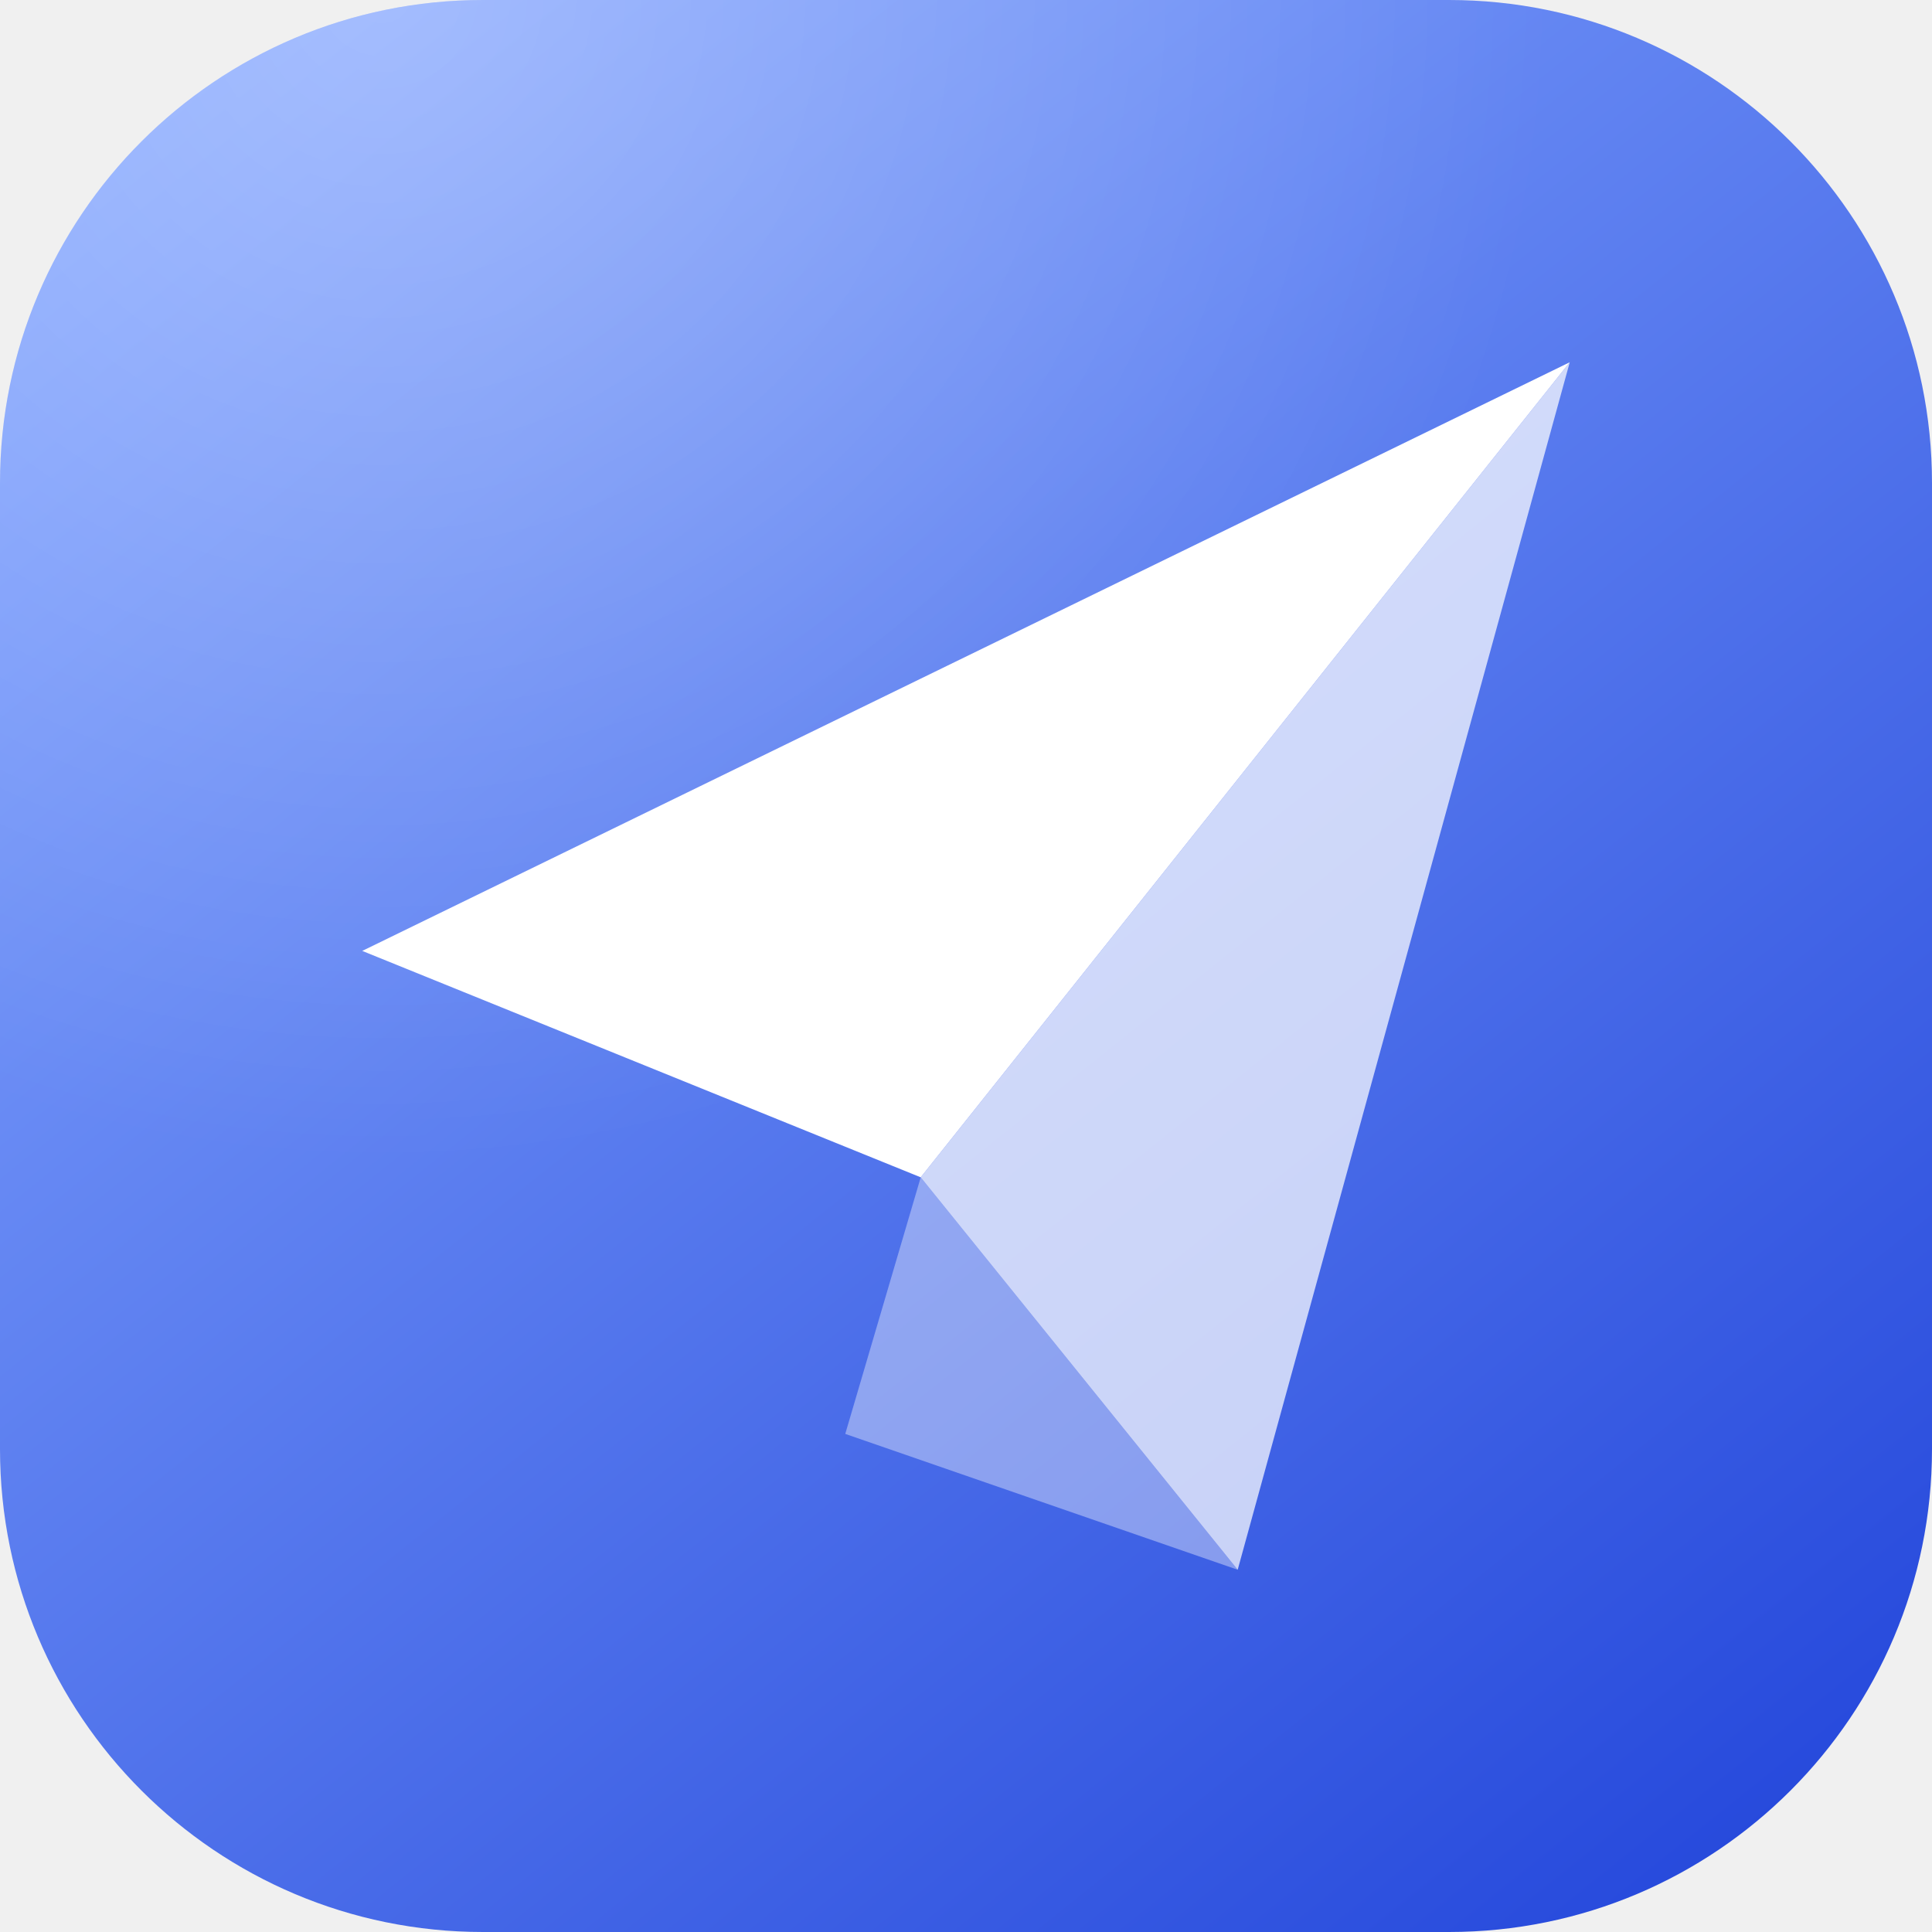
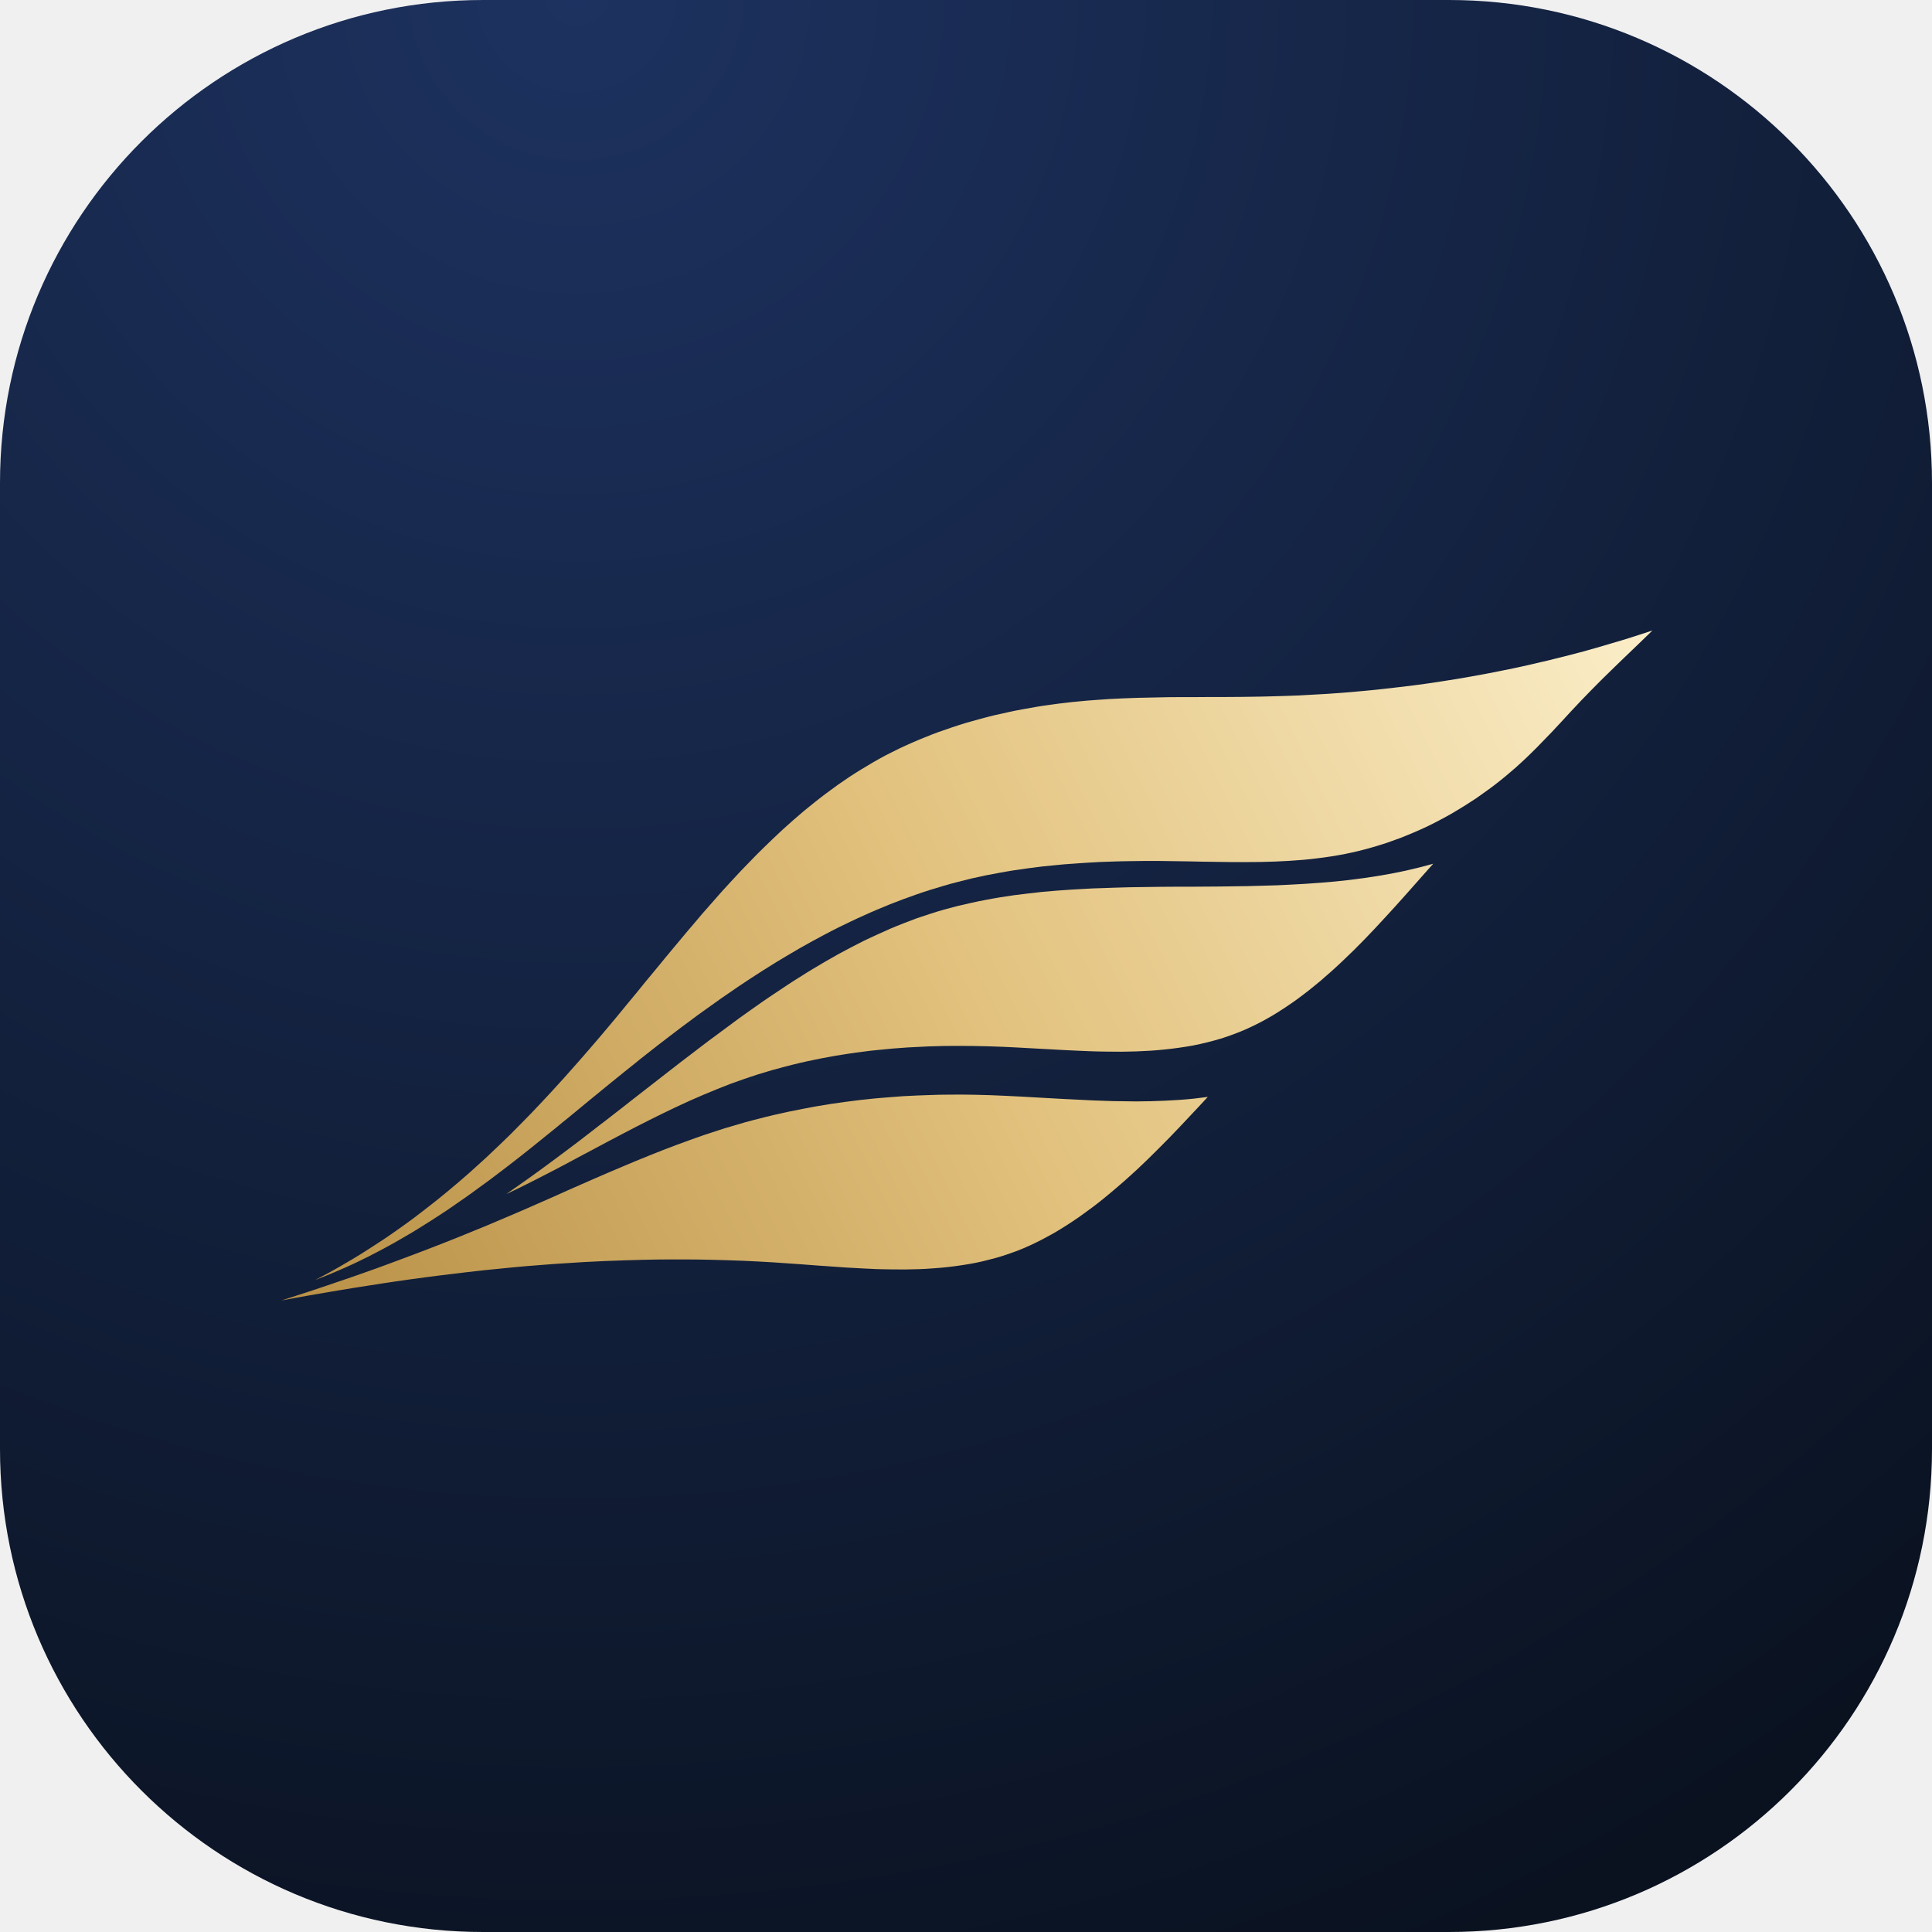
- <svg xmlns="http://www.w3.org/2000/svg" viewBox="0 0 64 64">
+ <svg xmlns="http://www.w3.org/2000/svg" viewBox="0 0 64 64" width="64" height="64">
  <defs>
-     <linearGradient id="g" x1="0.1" y1="0" x2="0.9" y2="1">
-       <stop offset="0" stop-color="#86a8ff" />
-       <stop offset="1" stop-color="#2447db" />
+     <linearGradient id="g" x1="262" y1="780" x2="1622" y2="108" gradientUnits="userSpaceOnUse">
+       <stop offset="0" stop-color="#b88f45" />
+       <stop offset=".5" stop-color="#e2c27e" />
+       <stop offset="1" stop-color="#fbeec9" />
    </linearGradient>
-     <radialGradient id="s" cx="0.2" cy="0" r="1">
-       <stop offset="0" stop-color="#fff" stop-opacity=".28" />
-       <stop offset=".6" stop-color="#fff" stop-opacity="0" />
+     <radialGradient id="b" cx=".3" cy="0" r="1.1">
+       <stop offset="0" stop-color="#1d3260" />
+       <stop offset="1" stop-color="#0a1220" />
    </radialGradient>
  </defs>
-   <rect width="64" height="64" rx="16" fill="url(#g)" />
-   <rect width="64" height="64" rx="16" fill="url(#s)" />
-   <path d="M52 12 12 31.500l18.500 7.500z" fill="#fff" />
-   <path d="M52 12 30.500 39 41 52z" fill="#fff" fill-opacity=".72" />
-   <path d="M30.500 39 41 52 28 47.500z" fill="#fff" fill-opacity=".38" />
+   <rect width="64" height="64" rx="16" fill="url(#b)" />
+   <g transform="translate(0.08282353 16.95624) scale(0.03388235)">
+     <path fill="url(#g)" d="M305.7 751.0 C307.9 749.9 314.3 746.5 318.5 744.2 C322.8 741.8 327.0 739.5 331.1 737.1 C335.3 734.7 339.4 732.3 343.5 729.8 C347.5 727.4 351.6 724.9 355.6 722.3 C359.6 719.8 363.6 717.2 367.5 714.6 C371.4 712.1 375.4 709.4 379.2 706.8 C383.1 704.1 386.9 701.4 390.7 698.7 C394.6 696.0 398.3 693.2 402.1 690.4 C405.8 687.6 409.5 684.8 413.2 681.9 C416.9 679.1 420.6 676.2 424.2 673.3 C427.8 670.4 431.4 667.5 435.0 664.5 C438.6 661.5 442.1 658.5 445.7 655.5 C449.2 652.5 452.7 649.5 456.2 646.4 C459.7 643.3 463.1 640.2 466.5 637.1 C470.0 634.0 473.4 630.8 476.8 627.6 C480.2 624.4 483.5 621.2 486.9 618.0 C490.2 614.8 493.6 611.5 496.9 608.3 C500.2 605.0 503.5 601.7 506.7 598.4 C510.0 595.1 513.3 591.7 516.5 588.4 C519.8 585.0 523.0 581.6 526.2 578.2 C529.4 574.8 532.6 571.4 535.8 567.9 C539.0 564.5 542.1 561.0 545.3 557.5 C548.4 554.1 551.6 550.6 554.7 547.0 C557.9 543.5 561.0 540.0 564.1 536.4 C567.2 532.9 570.3 529.3 573.4 525.7 C576.5 522.1 579.6 518.5 582.7 514.9 C585.8 511.3 588.8 507.6 591.9 504.0 C595.0 500.3 598.0 496.6 601.1 493.0 C604.1 489.3 607.2 485.6 610.2 481.9 C613.3 478.2 616.3 474.5 619.4 470.8 C622.4 467.1 625.5 463.3 628.5 459.6 C631.6 455.9 634.7 452.2 637.7 448.5 C640.8 444.7 643.8 441.0 646.9 437.3 C650.0 433.6 653.0 429.9 656.1 426.2 C659.2 422.5 662.3 418.8 665.4 415.1 C668.4 411.4 671.6 407.7 674.7 404.1 C677.8 400.4 680.9 396.7 684.0 393.1 C687.2 389.5 690.3 385.9 693.5 382.3 C696.7 378.7 699.8 375.1 703.0 371.5 C706.2 368.0 709.4 364.4 712.7 360.9 C715.9 357.4 719.1 354.0 722.4 350.5 C725.7 347.1 729.0 343.6 732.3 340.3 C735.6 336.9 738.9 333.5 742.3 330.2 C745.6 326.9 749.0 323.6 752.4 320.4 C755.8 317.1 759.2 313.9 762.7 310.7 C766.1 307.6 769.6 304.5 773.1 301.4 C776.6 298.3 780.2 295.3 783.7 292.3 C787.3 289.3 790.9 286.4 794.6 283.5 C798.2 280.6 801.9 277.8 805.6 275.0 C809.3 272.2 813.0 269.5 816.8 266.8 C820.6 264.2 824.4 261.6 828.2 259.0 C832.1 256.5 835.9 254.0 839.9 251.6 C843.8 249.2 847.8 246.8 851.8 244.5 C855.8 242.2 859.8 240.0 863.9 237.8 C868.0 235.7 872.2 233.6 876.3 231.6 C880.5 229.6 884.7 227.7 889.0 225.8 C893.3 223.9 897.6 222.1 901.9 220.4 C906.2 218.6 910.6 216.9 915.0 215.3 C919.4 213.7 923.8 212.2 928.3 210.7 C932.7 209.2 937.2 207.8 941.7 206.4 C946.2 205.1 950.8 203.8 955.3 202.6 C959.9 201.3 964.5 200.1 969.1 199.0 C973.7 197.9 978.3 196.9 983.0 195.9 C987.6 194.9 992.3 193.9 996.9 193.1 C1001.6 192.2 1006.3 191.4 1011.0 190.6 C1015.7 189.8 1020.4 189.1 1025.1 188.5 C1029.8 187.8 1034.6 187.2 1039.3 186.7 C1044.0 186.1 1048.8 185.6 1053.5 185.2 C1058.3 184.7 1063.0 184.3 1067.7 184.0 C1072.5 183.6 1077.2 183.3 1082.0 183.0 C1086.7 182.8 1091.5 182.5 1096.3 182.3 C1101.0 182.1 1105.8 182.0 1110.5 181.8 C1115.3 181.7 1120.0 181.6 1124.8 181.5 C1129.6 181.4 1134.3 181.3 1139.1 181.2 C1143.9 181.2 1148.6 181.2 1153.4 181.1 C1158.1 181.1 1162.9 181.1 1167.7 181.1 C1172.4 181.0 1177.2 181.0 1181.9 181.0 C1186.7 181.0 1191.5 181.0 1196.2 181.0 C1201.0 180.9 1205.7 180.9 1210.5 180.9 C1215.2 180.8 1220.0 180.8 1224.7 180.7 C1229.5 180.6 1234.2 180.6 1238.9 180.4 C1243.7 180.3 1248.4 180.2 1253.1 180.0 C1257.9 179.9 1262.6 179.7 1267.3 179.5 C1272.1 179.2 1276.8 179.0 1281.5 178.7 C1286.2 178.5 1290.9 178.2 1295.6 177.9 C1300.3 177.6 1305.0 177.2 1309.7 176.9 C1314.4 176.5 1319.1 176.1 1323.8 175.7 C1328.5 175.3 1333.2 174.9 1337.9 174.4 C1342.6 173.9 1347.3 173.5 1351.9 172.9 C1356.6 172.4 1361.3 171.9 1365.9 171.3 C1370.6 170.8 1375.3 170.2 1379.9 169.6 C1384.6 169.0 1389.2 168.3 1393.9 167.7 C1398.5 167.0 1403.2 166.3 1407.8 165.6 C1412.4 164.9 1417.1 164.1 1421.7 163.4 C1426.3 162.6 1431.0 161.8 1435.6 161.0 C1440.2 160.2 1444.8 159.3 1449.4 158.5 C1454.0 157.6 1458.6 156.7 1463.2 155.8 C1467.8 154.9 1472.4 153.9 1477.0 153.0 C1481.6 152.0 1486.2 151.0 1490.8 150.0 C1495.4 149.0 1499.9 147.9 1504.5 146.8 C1509.1 145.8 1513.6 144.7 1518.2 143.5 C1522.7 142.4 1527.3 141.2 1531.8 140.1 C1536.4 138.9 1540.9 137.7 1545.5 136.5 C1550.0 135.2 1554.5 134.0 1559.0 132.7 C1563.6 131.4 1568.1 130.1 1572.6 128.7 C1577.1 127.4 1581.6 126.0 1586.1 124.7 C1590.6 123.3 1595.1 121.9 1599.6 120.4 C1604.1 119.0 1610.8 116.7 1613.1 116.0 C1611.4 117.6 1606.4 122.5 1603.1 125.7 C1599.7 128.9 1596.4 132.1 1593.0 135.4 C1589.7 138.6 1586.3 141.8 1583.0 145.0 C1579.6 148.2 1576.3 151.5 1573.0 154.7 C1569.6 158.0 1566.3 161.2 1563.0 164.5 C1559.7 167.8 1556.4 171.1 1553.2 174.4 C1549.9 177.7 1546.7 181.1 1543.4 184.5 C1540.2 187.9 1537.0 191.3 1533.8 194.7 C1530.6 198.1 1527.5 201.6 1524.3 205.0 C1521.1 208.4 1517.9 211.9 1514.7 215.3 C1511.4 218.7 1508.2 222.1 1504.9 225.4 C1501.7 228.8 1498.4 232.1 1495.0 235.4 C1491.7 238.7 1488.3 241.9 1484.8 245.1 C1481.4 248.3 1477.9 251.4 1474.3 254.4 C1470.7 257.5 1467.1 260.5 1463.4 263.4 C1459.8 266.3 1456.0 269.2 1452.2 271.9 C1448.4 274.7 1444.6 277.4 1440.7 280.1 C1436.8 282.7 1432.9 285.2 1428.9 287.7 C1424.9 290.2 1420.9 292.6 1416.8 295.0 C1412.8 297.3 1408.7 299.5 1404.5 301.7 C1400.4 303.9 1396.2 306.0 1392.0 308.0 C1387.7 310.0 1383.5 311.9 1379.2 313.7 C1374.9 315.5 1370.6 317.3 1366.2 319.0 C1361.9 320.6 1357.5 322.2 1353.1 323.7 C1348.7 325.1 1344.3 326.5 1339.8 327.8 C1335.4 329.1 1330.9 330.3 1326.4 331.4 C1321.9 332.5 1317.4 333.5 1312.9 334.4 C1308.4 335.3 1303.8 336.1 1299.3 336.8 C1294.7 337.5 1290.1 338.2 1285.5 338.7 C1280.9 339.3 1276.3 339.8 1271.7 340.2 C1267.1 340.6 1262.5 340.9 1257.9 341.2 C1253.2 341.5 1248.6 341.7 1243.9 341.9 C1239.2 342.1 1234.6 342.2 1229.9 342.3 C1225.2 342.4 1220.5 342.4 1215.8 342.4 C1211.1 342.4 1206.4 342.4 1201.7 342.4 C1197.0 342.3 1192.2 342.3 1187.5 342.2 C1182.8 342.1 1178.0 342.0 1173.3 342.0 C1168.5 341.9 1163.8 341.8 1159.0 341.7 C1154.3 341.6 1149.5 341.5 1144.8 341.5 C1140.0 341.4 1135.2 341.3 1130.5 341.3 C1125.7 341.3 1120.9 341.3 1116.2 341.3 C1111.4 341.3 1106.6 341.4 1101.9 341.5 C1097.1 341.5 1092.3 341.7 1087.6 341.8 C1082.8 342.0 1078.0 342.1 1073.3 342.3 C1068.5 342.6 1063.8 342.8 1059.0 343.1 C1054.3 343.4 1049.5 343.7 1044.8 344.1 C1040.0 344.4 1035.3 344.8 1030.6 345.3 C1025.9 345.7 1021.2 346.2 1016.5 346.7 C1011.8 347.3 1007.1 347.9 1002.4 348.5 C997.8 349.1 993.1 349.8 988.5 350.5 C983.8 351.3 979.2 352.0 974.6 352.9 C970.0 353.7 965.4 354.6 960.8 355.5 C956.2 356.5 951.7 357.5 947.1 358.5 C942.6 359.6 938.1 360.7 933.6 361.9 C929.1 363.0 924.6 364.3 920.2 365.6 C915.7 366.9 911.3 368.2 906.9 369.6 C902.4 371.0 898.0 372.5 893.7 374.0 C889.3 375.5 884.9 377.1 880.6 378.7 C876.3 380.3 871.9 382.0 867.6 383.7 C863.4 385.4 859.1 387.2 854.8 389.0 C850.5 390.8 846.3 392.7 842.1 394.6 C837.9 396.5 833.6 398.4 829.5 400.4 C825.3 402.4 821.1 404.5 816.9 406.5 C812.8 408.6 808.6 410.7 804.5 412.9 C800.4 415.1 796.3 417.3 792.2 419.5 C788.1 421.8 784.1 424.0 780.0 426.3 C775.9 428.7 771.9 431.0 767.9 433.4 C763.9 435.8 759.9 438.2 755.9 440.6 C751.9 443.1 747.9 445.6 743.9 448.1 C740.0 450.6 736.0 453.2 732.1 455.7 C728.2 458.3 724.2 460.9 720.3 463.5 C716.4 466.1 712.5 468.8 708.7 471.5 C704.8 474.1 700.9 476.8 697.1 479.6 C693.2 482.3 689.4 485.0 685.6 487.8 C681.7 490.6 677.9 493.3 674.1 496.2 C670.3 499.0 666.6 501.8 662.8 504.6 C659.0 507.5 655.2 510.3 651.5 513.2 C647.8 516.1 644.0 518.9 640.3 521.8 C636.6 524.7 632.8 527.7 629.1 530.6 C625.4 533.5 621.7 536.4 618.1 539.4 C614.4 542.3 610.7 545.3 607.1 548.2 C603.4 551.2 599.7 554.1 596.1 557.1 C592.4 560.1 588.8 563.0 585.2 566.0 C581.5 569.0 577.9 572.0 574.3 574.9 C570.7 577.9 567.0 580.9 563.4 583.9 C559.8 586.8 556.2 589.8 552.6 592.8 C548.9 595.7 545.3 598.7 541.7 601.7 C538.1 604.6 534.4 607.6 530.8 610.5 C527.2 613.4 523.5 616.3 519.9 619.3 C516.3 622.2 512.6 625.1 509.0 628.0 C505.3 630.8 501.6 633.7 498.0 636.6 C494.3 639.4 490.6 642.3 486.9 645.1 C483.2 647.9 479.5 650.7 475.8 653.5 C472.0 656.3 468.3 659.0 464.5 661.7 C460.8 664.5 457.0 667.2 453.2 669.9 C449.4 672.6 445.6 675.2 441.8 677.8 C438.0 680.5 434.1 683.1 430.3 685.6 C426.4 688.2 422.5 690.7 418.6 693.2 C414.7 695.7 410.7 698.2 406.8 700.6 C402.8 703.1 398.8 705.5 394.8 707.8 C390.8 710.2 386.8 712.5 382.7 714.8 C378.6 717.1 374.5 719.3 370.4 721.5 C366.2 723.7 362.1 725.9 357.9 728.0 C353.7 730.1 349.4 732.2 345.2 734.2 C340.9 736.2 336.6 738.2 332.2 740.1 C327.9 742.0 323.5 743.9 319.1 745.7 C314.7 747.5 308.0 750.1 305.7 751.0 Z" />
+     <path fill="url(#g)" d="M492.5 667.0 C494.5 665.6 500.3 661.6 504.2 658.8 C508.1 656.1 512.0 653.3 515.8 650.6 C519.7 647.8 523.5 645.0 527.4 642.2 C531.2 639.4 535.0 636.6 538.8 633.8 C542.6 631.0 546.4 628.2 550.2 625.3 C553.9 622.5 557.7 619.6 561.5 616.8 C565.2 613.9 569.0 611.1 572.7 608.2 C576.5 605.3 580.2 602.4 583.9 599.5 C587.7 596.7 591.4 593.8 595.1 590.9 C598.9 588.0 602.6 585.1 606.3 582.2 C610.1 579.3 613.8 576.3 617.5 573.4 C621.2 570.5 625.0 567.6 628.7 564.7 C632.4 561.8 636.2 558.9 639.9 556.0 C643.7 553.0 647.4 550.1 651.2 547.2 C654.9 544.3 658.7 541.4 662.4 538.5 C666.2 535.6 670.0 532.7 673.8 529.8 C677.6 526.9 681.4 524.0 685.2 521.1 C689.0 518.2 692.8 515.3 696.7 512.5 C700.5 509.6 704.4 506.7 708.3 503.9 C712.1 501.0 716.0 498.2 719.9 495.3 C723.8 492.5 727.8 489.7 731.7 486.9 C735.6 484.1 739.6 481.4 743.5 478.6 C747.5 475.9 751.5 473.1 755.5 470.5 C759.5 467.8 763.5 465.1 767.5 462.5 C771.5 459.8 775.6 457.2 779.7 454.7 C783.7 452.1 787.8 449.6 791.9 447.1 C796.0 444.6 800.1 442.2 804.2 439.8 C808.4 437.4 812.5 435.1 816.7 432.7 C820.9 430.4 825.0 428.2 829.2 426.0 C833.5 423.8 837.7 421.6 841.9 419.5 C846.2 417.5 850.4 415.4 854.7 413.5 C859.0 411.5 863.3 409.6 867.6 407.7 C871.9 405.9 876.2 404.1 880.6 402.4 C885.0 400.7 889.3 399.0 893.7 397.4 C898.1 395.9 902.6 394.4 907.0 393.0 C911.4 391.5 915.9 390.2 920.4 388.9 C924.8 387.7 929.3 386.5 933.9 385.3 C938.4 384.2 942.9 383.2 947.5 382.2 C952.0 381.2 956.6 380.2 961.2 379.4 C965.7 378.5 970.3 377.7 975.0 376.9 C979.6 376.2 984.2 375.5 988.9 374.8 C993.5 374.2 998.2 373.6 1002.8 373.1 C1007.5 372.5 1012.2 372.0 1016.9 371.5 C1021.6 371.1 1026.3 370.7 1031.0 370.3 C1035.7 369.9 1040.4 369.6 1045.2 369.3 C1049.9 369.0 1054.6 368.7 1059.4 368.5 C1064.1 368.2 1068.9 368.0 1073.7 367.9 C1078.4 367.7 1083.2 367.5 1088.0 367.4 C1092.8 367.3 1097.5 367.1 1102.3 367.0 C1107.1 366.9 1111.9 366.9 1116.7 366.8 C1121.5 366.7 1126.3 366.7 1131.1 366.6 C1135.9 366.6 1140.7 366.6 1145.5 366.5 C1150.3 366.5 1155.1 366.5 1159.9 366.5 C1164.7 366.4 1169.5 366.4 1174.3 366.4 C1179.1 366.3 1183.9 366.3 1188.7 366.3 C1193.5 366.2 1198.3 366.2 1203.1 366.1 C1207.9 366.0 1212.7 366.0 1217.4 365.9 C1222.2 365.8 1227.0 365.7 1231.8 365.5 C1236.5 365.4 1241.3 365.2 1246.1 365.1 C1250.8 364.9 1255.6 364.7 1260.3 364.4 C1265.1 364.2 1269.8 363.9 1274.5 363.6 C1279.2 363.3 1283.9 363.0 1288.6 362.6 C1293.3 362.2 1298.0 361.8 1302.7 361.4 C1307.4 360.9 1312.1 360.4 1316.7 359.9 C1321.4 359.3 1326.0 358.7 1330.6 358.1 C1335.3 357.4 1339.9 356.7 1344.5 356.0 C1349.1 355.2 1353.7 354.4 1358.2 353.6 C1362.8 352.7 1367.3 351.8 1371.9 350.8 C1376.4 349.8 1380.9 348.7 1385.4 347.6 C1389.9 346.5 1396.6 344.6 1398.8 344.0 C1397.3 345.7 1392.9 350.6 1389.9 354.0 C1386.9 357.4 1383.8 360.9 1380.7 364.4 C1377.6 367.8 1374.5 371.4 1371.4 374.9 C1368.2 378.4 1365.0 382.0 1361.8 385.6 C1358.6 389.2 1355.3 392.8 1352.0 396.3 C1348.7 399.9 1345.4 403.5 1342.0 407.1 C1338.6 410.7 1335.2 414.3 1331.8 417.8 C1328.3 421.3 1324.8 424.9 1321.3 428.4 C1317.8 431.8 1314.2 435.3 1310.6 438.7 C1307.0 442.1 1303.4 445.5 1299.7 448.8 C1296.0 452.1 1292.3 455.3 1288.6 458.5 C1284.8 461.6 1281.0 464.8 1277.2 467.8 C1273.4 470.8 1269.5 473.7 1265.6 476.6 C1261.7 479.4 1257.7 482.2 1253.7 484.8 C1249.8 487.4 1245.7 490.0 1241.7 492.4 C1237.6 494.8 1233.5 497.1 1229.3 499.3 C1225.2 501.4 1221.0 503.5 1216.7 505.4 C1212.5 507.3 1208.2 509.0 1203.9 510.6 C1199.6 512.3 1195.2 513.7 1190.8 515.1 C1186.5 516.4 1182.0 517.6 1177.6 518.7 C1173.1 519.8 1168.6 520.8 1164.1 521.7 C1159.5 522.5 1155.0 523.3 1150.4 523.9 C1145.8 524.6 1141.2 525.1 1136.5 525.6 C1131.9 526.1 1127.2 526.5 1122.5 526.8 C1117.8 527.1 1113.1 527.3 1108.4 527.5 C1103.6 527.6 1098.9 527.7 1094.1 527.8 C1089.3 527.8 1084.5 527.8 1079.7 527.7 C1074.9 527.7 1070.1 527.5 1065.3 527.4 C1060.5 527.2 1055.6 527.0 1050.8 526.8 C1045.9 526.6 1041.1 526.4 1036.2 526.1 C1031.4 525.9 1026.5 525.6 1021.6 525.3 C1016.8 525.1 1011.9 524.8 1007.0 524.5 C1002.2 524.3 997.3 524.0 992.4 523.7 C987.6 523.5 982.7 523.3 977.9 523.0 C973.0 522.8 968.2 522.7 963.3 522.5 C958.5 522.4 953.6 522.3 948.8 522.2 C944.0 522.1 939.2 522.1 934.4 522.1 C929.6 522.1 924.8 522.2 920.0 522.2 C915.2 522.3 910.5 522.5 905.7 522.6 C900.9 522.8 896.2 523.0 891.4 523.3 C886.7 523.5 882.0 523.8 877.2 524.2 C872.5 524.5 867.8 524.9 863.1 525.4 C858.4 525.8 853.7 526.3 849.0 526.8 C844.3 527.4 839.7 528.0 835.0 528.6 C830.3 529.3 825.7 529.9 821.0 530.7 C816.4 531.4 811.7 532.2 807.1 533.1 C802.5 533.9 797.9 534.8 793.3 535.8 C788.7 536.7 784.1 537.7 779.5 538.8 C774.9 539.9 770.3 541.0 765.8 542.2 C761.2 543.4 756.7 544.6 752.1 545.9 C747.6 547.2 743.1 548.6 738.5 550.0 C734.0 551.5 729.5 552.9 725.0 554.5 C720.5 556.1 716.0 557.7 711.5 559.3 C707.1 561.0 702.6 562.8 698.1 564.6 C693.7 566.4 689.2 568.2 684.8 570.1 C680.4 572.0 676.0 573.9 671.5 575.9 C667.1 577.9 662.7 580.0 658.3 582.0 C654.0 584.1 649.6 586.2 645.2 588.3 C640.8 590.5 636.5 592.6 632.1 594.8 C627.8 597.0 623.4 599.2 619.1 601.4 C614.8 603.6 610.5 605.9 606.2 608.1 C601.9 610.4 597.6 612.7 593.3 614.9 C589.0 617.2 584.7 619.5 580.5 621.7 C576.2 624.0 572.0 626.3 567.7 628.5 C563.5 630.8 559.2 633.1 555.0 635.3 C550.8 637.5 546.6 639.8 542.4 642.0 C538.2 644.2 534.0 646.3 529.8 648.5 C525.6 650.7 521.5 652.8 517.3 654.9 C513.2 657.0 509.0 659.0 504.9 661.1 C500.8 663.1 494.6 666.0 492.5 667.0 Z" />
+     <path fill="url(#g)" d="M272.7 771.0 C275.0 770.3 281.8 768.1 286.3 766.6 C290.8 765.2 295.4 763.7 299.9 762.2 C304.4 760.7 308.9 759.2 313.4 757.7 C317.9 756.2 322.4 754.7 326.9 753.1 C331.4 751.6 335.9 750.0 340.4 748.5 C344.9 746.9 349.4 745.3 353.8 743.8 C358.3 742.2 362.8 740.6 367.3 739.0 C371.7 737.3 376.2 735.7 380.6 734.1 C385.1 732.4 389.5 730.8 394.0 729.1 C398.4 727.5 402.9 725.8 407.3 724.1 C411.8 722.4 416.2 720.7 420.6 719.0 C425.1 717.3 429.5 715.5 433.9 713.8 C438.3 712.0 442.8 710.3 447.2 708.5 C451.6 706.7 456.0 704.9 460.4 703.1 C464.8 701.3 469.2 699.5 473.6 697.7 C478.0 695.8 482.4 694.0 486.8 692.1 C491.2 690.2 495.6 688.4 500.0 686.5 C504.4 684.6 508.8 682.7 513.2 680.8 C517.6 678.8 522.0 676.9 526.4 675.0 C530.8 673.1 535.2 671.1 539.6 669.2 C544.0 667.2 548.3 665.3 552.7 663.3 C557.1 661.4 561.5 659.5 565.9 657.5 C570.3 655.6 574.7 653.7 579.1 651.7 C583.5 649.8 587.9 647.9 592.3 646.0 C596.7 644.1 601.1 642.2 605.5 640.4 C610.0 638.5 614.4 636.6 618.8 634.8 C623.2 633.0 627.7 631.2 632.1 629.4 C636.5 627.6 641.0 625.8 645.4 624.1 C649.9 622.4 654.3 620.7 658.8 619.0 C663.3 617.3 667.7 615.7 672.2 614.1 C676.7 612.5 681.2 610.9 685.7 609.3 C690.2 607.8 694.7 606.3 699.2 604.9 C703.7 603.4 708.2 602.0 712.8 600.7 C717.3 599.3 721.9 598.0 726.4 596.7 C731.0 595.5 735.6 594.2 740.2 593.1 C744.7 591.9 749.3 590.8 753.9 589.7 C758.5 588.6 763.2 587.6 767.8 586.6 C772.4 585.6 777.0 584.7 781.7 583.8 C786.3 582.9 791.0 582.0 795.6 581.2 C800.3 580.4 804.9 579.6 809.6 578.9 C814.3 578.2 818.9 577.5 823.6 576.9 C828.3 576.3 833.0 575.7 837.7 575.1 C842.4 574.6 847.1 574.1 851.8 573.6 C856.5 573.2 861.3 572.7 866.0 572.4 C870.7 572.0 875.4 571.6 880.2 571.3 C884.9 571.0 889.6 570.8 894.4 570.6 C899.1 570.4 903.9 570.2 908.6 570.1 C913.4 569.9 918.1 569.8 922.9 569.8 C927.6 569.7 932.4 569.7 937.1 569.7 C941.9 569.8 946.7 569.8 951.4 569.9 C956.2 570.0 961.0 570.2 965.8 570.3 C970.5 570.5 975.3 570.7 980.1 570.9 C984.8 571.1 989.6 571.3 994.4 571.6 C999.2 571.8 1003.9 572.1 1008.7 572.4 C1013.5 572.6 1018.2 572.9 1023.0 573.2 C1027.8 573.4 1032.5 573.7 1037.3 574.0 C1042.1 574.2 1046.8 574.5 1051.6 574.7 C1056.3 575.0 1061.1 575.2 1065.8 575.4 C1070.6 575.6 1075.3 575.8 1080.0 575.9 C1084.8 576.1 1089.5 576.2 1094.2 576.2 C1099.0 576.3 1103.7 576.4 1108.4 576.4 C1113.1 576.4 1117.8 576.3 1122.5 576.2 C1127.2 576.1 1131.9 575.9 1136.6 575.7 C1141.2 575.5 1145.9 575.2 1150.6 574.9 C1155.2 574.6 1159.9 574.2 1164.5 573.7 C1169.1 573.2 1176.1 572.3 1178.4 572.0 C1176.9 573.6 1172.4 578.5 1169.3 581.8 C1166.2 585.1 1163.1 588.5 1159.9 591.8 C1156.7 595.2 1153.5 598.6 1150.3 602.0 C1147.0 605.4 1143.7 608.9 1140.4 612.3 C1137.1 615.7 1133.7 619.1 1130.3 622.5 C1126.8 626.0 1123.4 629.4 1119.9 632.8 C1116.4 636.1 1112.8 639.5 1109.3 642.9 C1105.7 646.2 1102.1 649.5 1098.4 652.8 C1094.7 656.0 1091.0 659.3 1087.3 662.4 C1083.6 665.6 1079.8 668.7 1076.0 671.8 C1072.2 674.9 1068.3 677.9 1064.4 680.8 C1060.5 683.7 1056.6 686.5 1052.7 689.3 C1048.7 692.1 1044.7 694.7 1040.7 697.3 C1036.6 699.9 1032.6 702.4 1028.5 704.8 C1024.3 707.1 1020.2 709.4 1016.0 711.6 C1011.9 713.7 1007.7 715.8 1003.4 717.7 C999.2 719.6 994.9 721.4 990.6 723.0 C986.3 724.6 981.9 726.1 977.6 727.5 C973.2 728.9 968.8 730.1 964.3 731.2 C959.9 732.4 955.4 733.4 951.0 734.3 C946.5 735.2 942.0 735.9 937.4 736.6 C932.9 737.3 928.3 737.9 923.7 738.4 C919.1 738.9 914.5 739.3 909.9 739.6 C905.3 740.0 900.6 740.2 896.0 740.4 C891.3 740.5 886.6 740.6 881.9 740.7 C877.2 740.7 872.5 740.7 867.8 740.6 C863.1 740.6 858.3 740.4 853.6 740.3 C848.8 740.1 844.1 739.9 839.3 739.6 C834.5 739.4 829.7 739.1 824.9 738.8 C820.2 738.5 815.4 738.2 810.6 737.8 C805.8 737.5 801.0 737.2 796.2 736.8 C791.4 736.4 786.6 736.1 781.8 735.7 C777.0 735.4 772.1 735.0 767.3 734.7 C762.5 734.3 757.7 734.0 752.9 733.7 C748.1 733.4 743.4 733.2 738.6 732.9 C733.8 732.7 729.0 732.4 724.2 732.2 C719.4 732.0 714.7 731.9 709.9 731.7 C705.1 731.5 700.4 731.4 695.6 731.3 C690.8 731.2 686.1 731.1 681.3 731.0 C676.6 731.0 671.8 730.9 667.1 730.9 C662.3 730.9 657.6 730.9 652.8 730.9 C648.1 730.9 643.3 731.0 638.6 731.0 C633.9 731.1 629.1 731.2 624.4 731.3 C619.7 731.4 615.0 731.5 610.2 731.7 C605.5 731.8 600.8 732.0 596.1 732.2 C591.4 732.3 586.6 732.6 581.9 732.8 C577.2 733.0 572.5 733.2 567.8 733.5 C563.1 733.8 558.4 734.1 553.7 734.4 C549.0 734.7 544.3 735.0 539.6 735.3 C534.9 735.6 530.2 736.0 525.5 736.4 C520.8 736.7 516.1 737.1 511.4 737.5 C506.7 737.9 502.0 738.4 497.3 738.8 C492.7 739.2 488.0 739.7 483.3 740.2 C478.6 740.6 473.9 741.1 469.2 741.6 C464.5 742.1 459.9 742.7 455.2 743.2 C450.5 743.7 445.8 744.3 441.1 744.9 C436.5 745.4 431.8 746.0 427.1 746.6 C422.4 747.2 417.7 747.8 413.1 748.4 C408.4 749.1 403.7 749.7 399.0 750.3 C394.4 751.0 389.7 751.7 385.0 752.3 C380.3 753.0 375.6 753.7 371.0 754.4 C366.3 755.1 361.6 755.8 356.9 756.6 C352.3 757.3 347.6 758.1 342.9 758.8 C338.2 759.6 333.5 760.3 328.9 761.1 C324.2 761.9 319.5 762.7 314.8 763.5 C310.2 764.3 305.5 765.1 300.8 765.9 C296.1 766.8 291.4 767.6 286.7 768.4 C282.1 769.3 275.0 770.6 272.7 771.0 Z" />
+   </g>
</svg>
